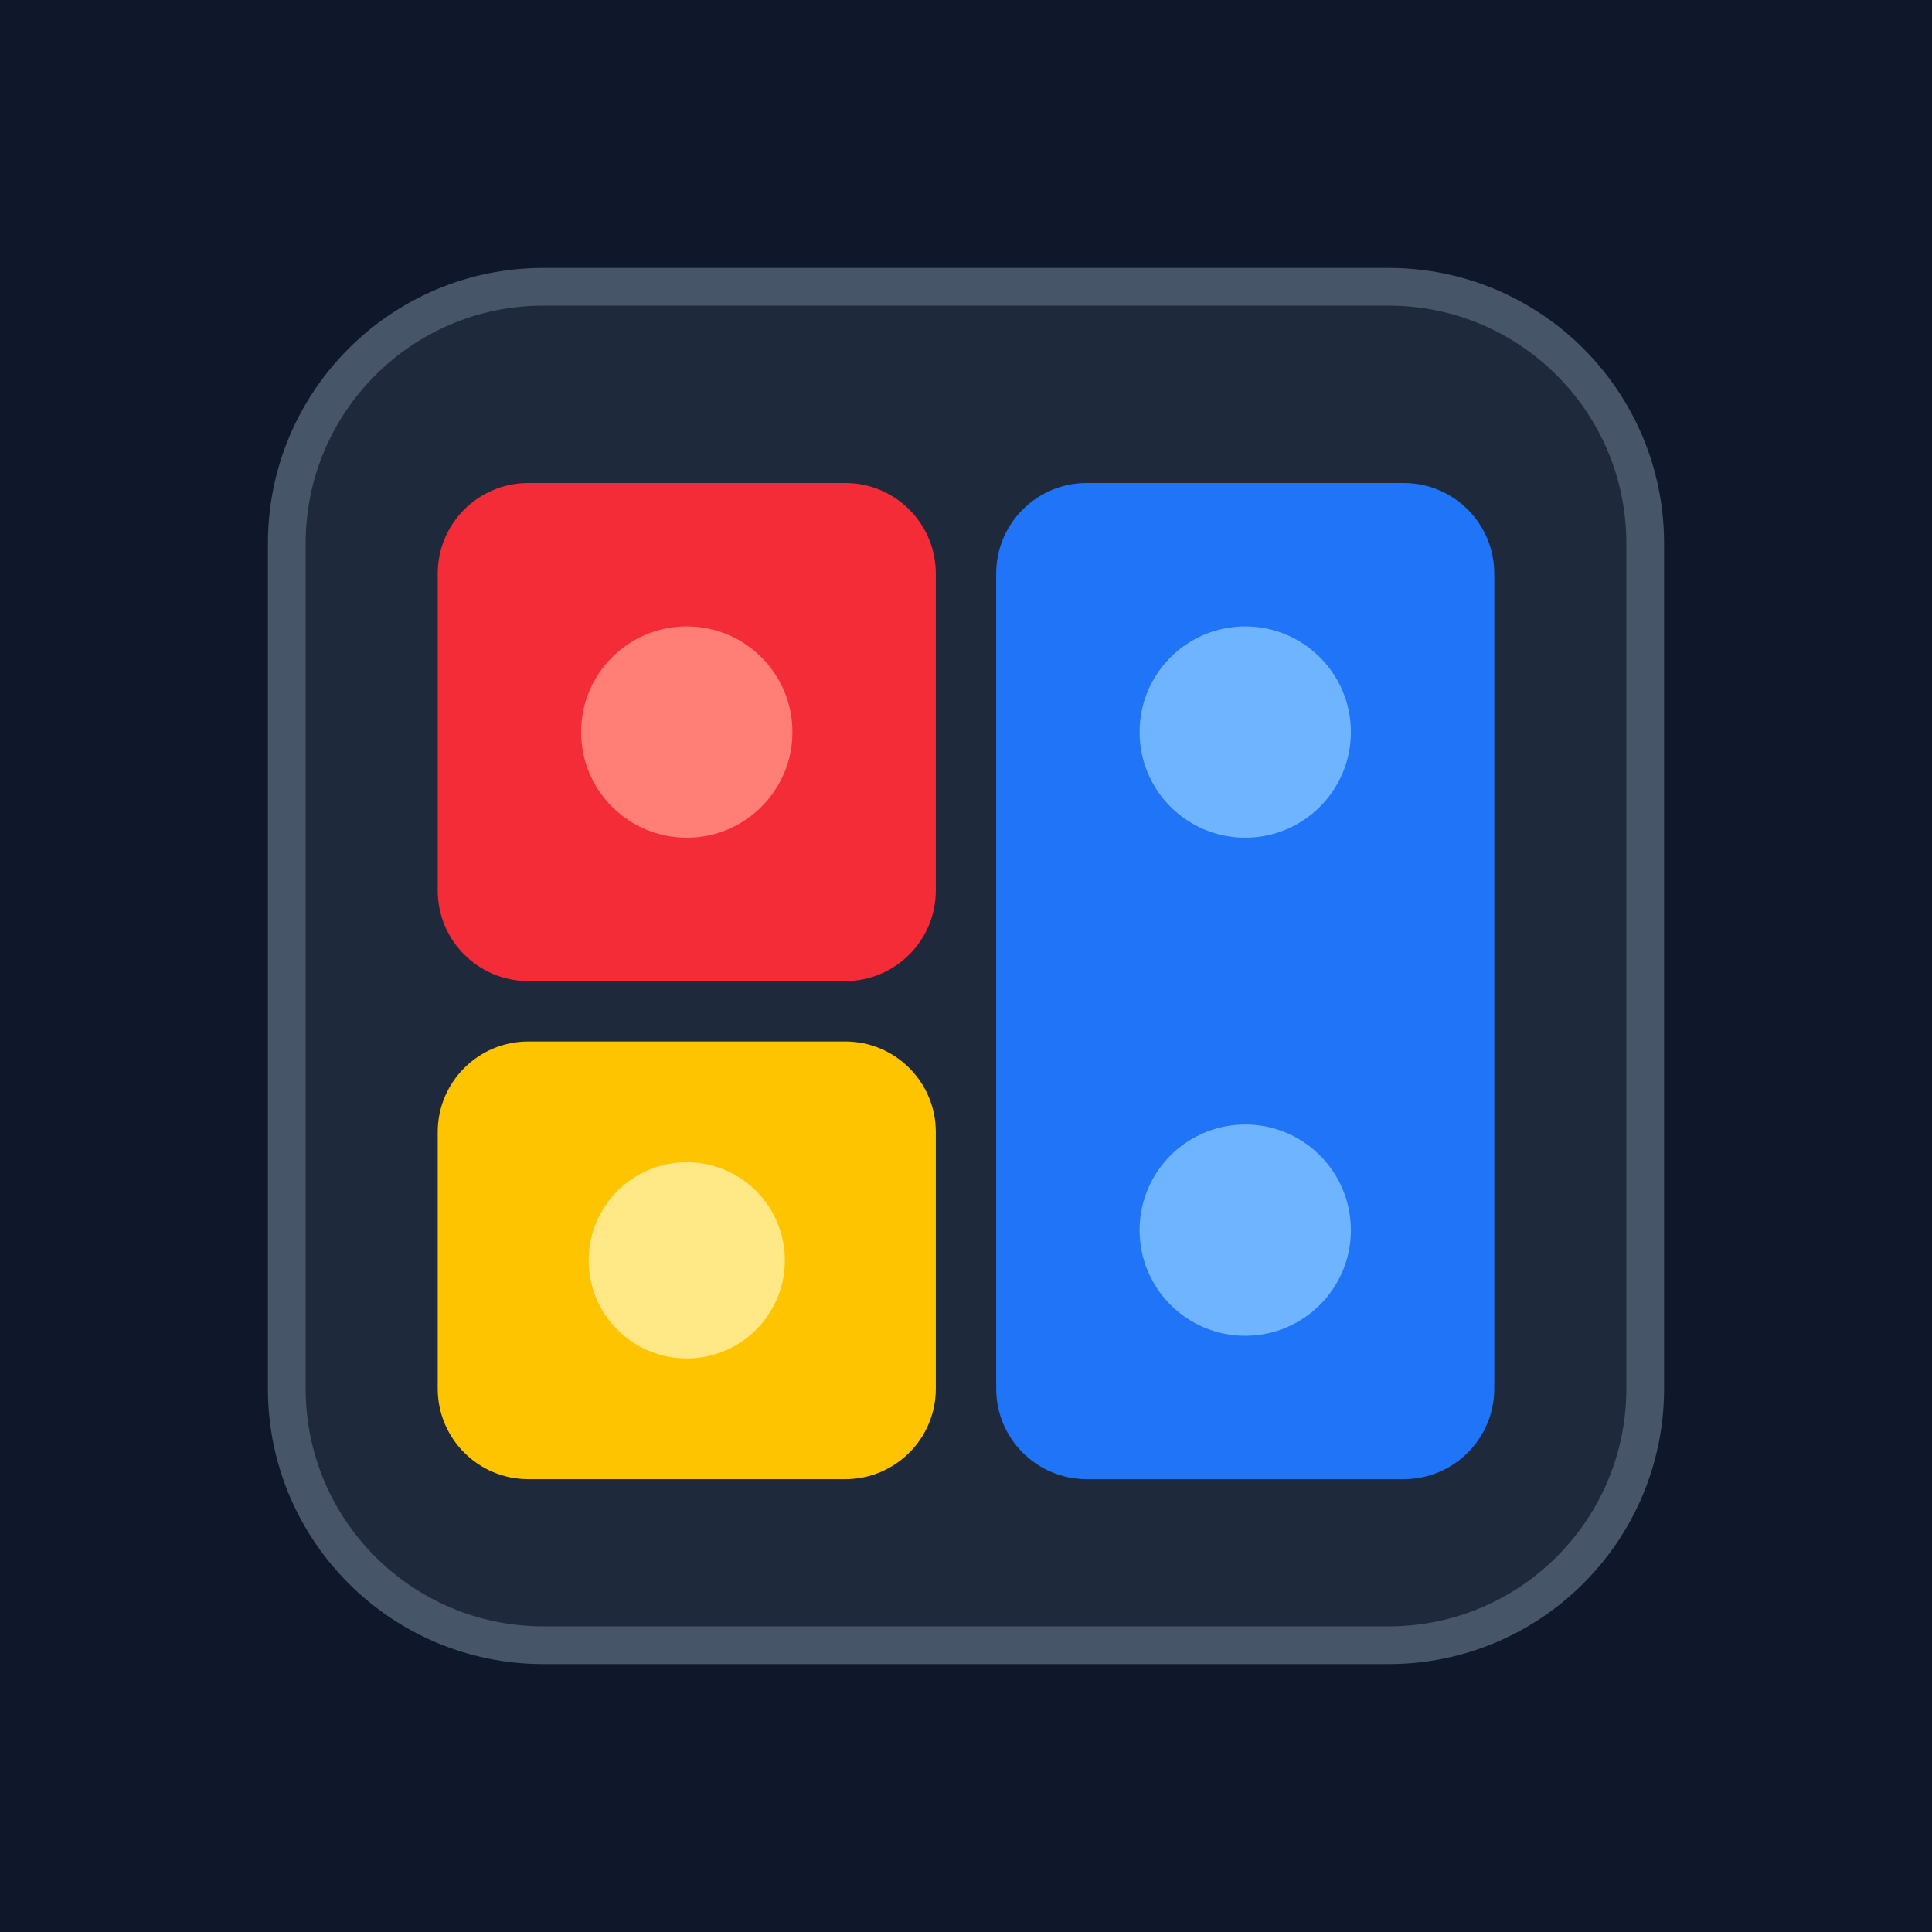
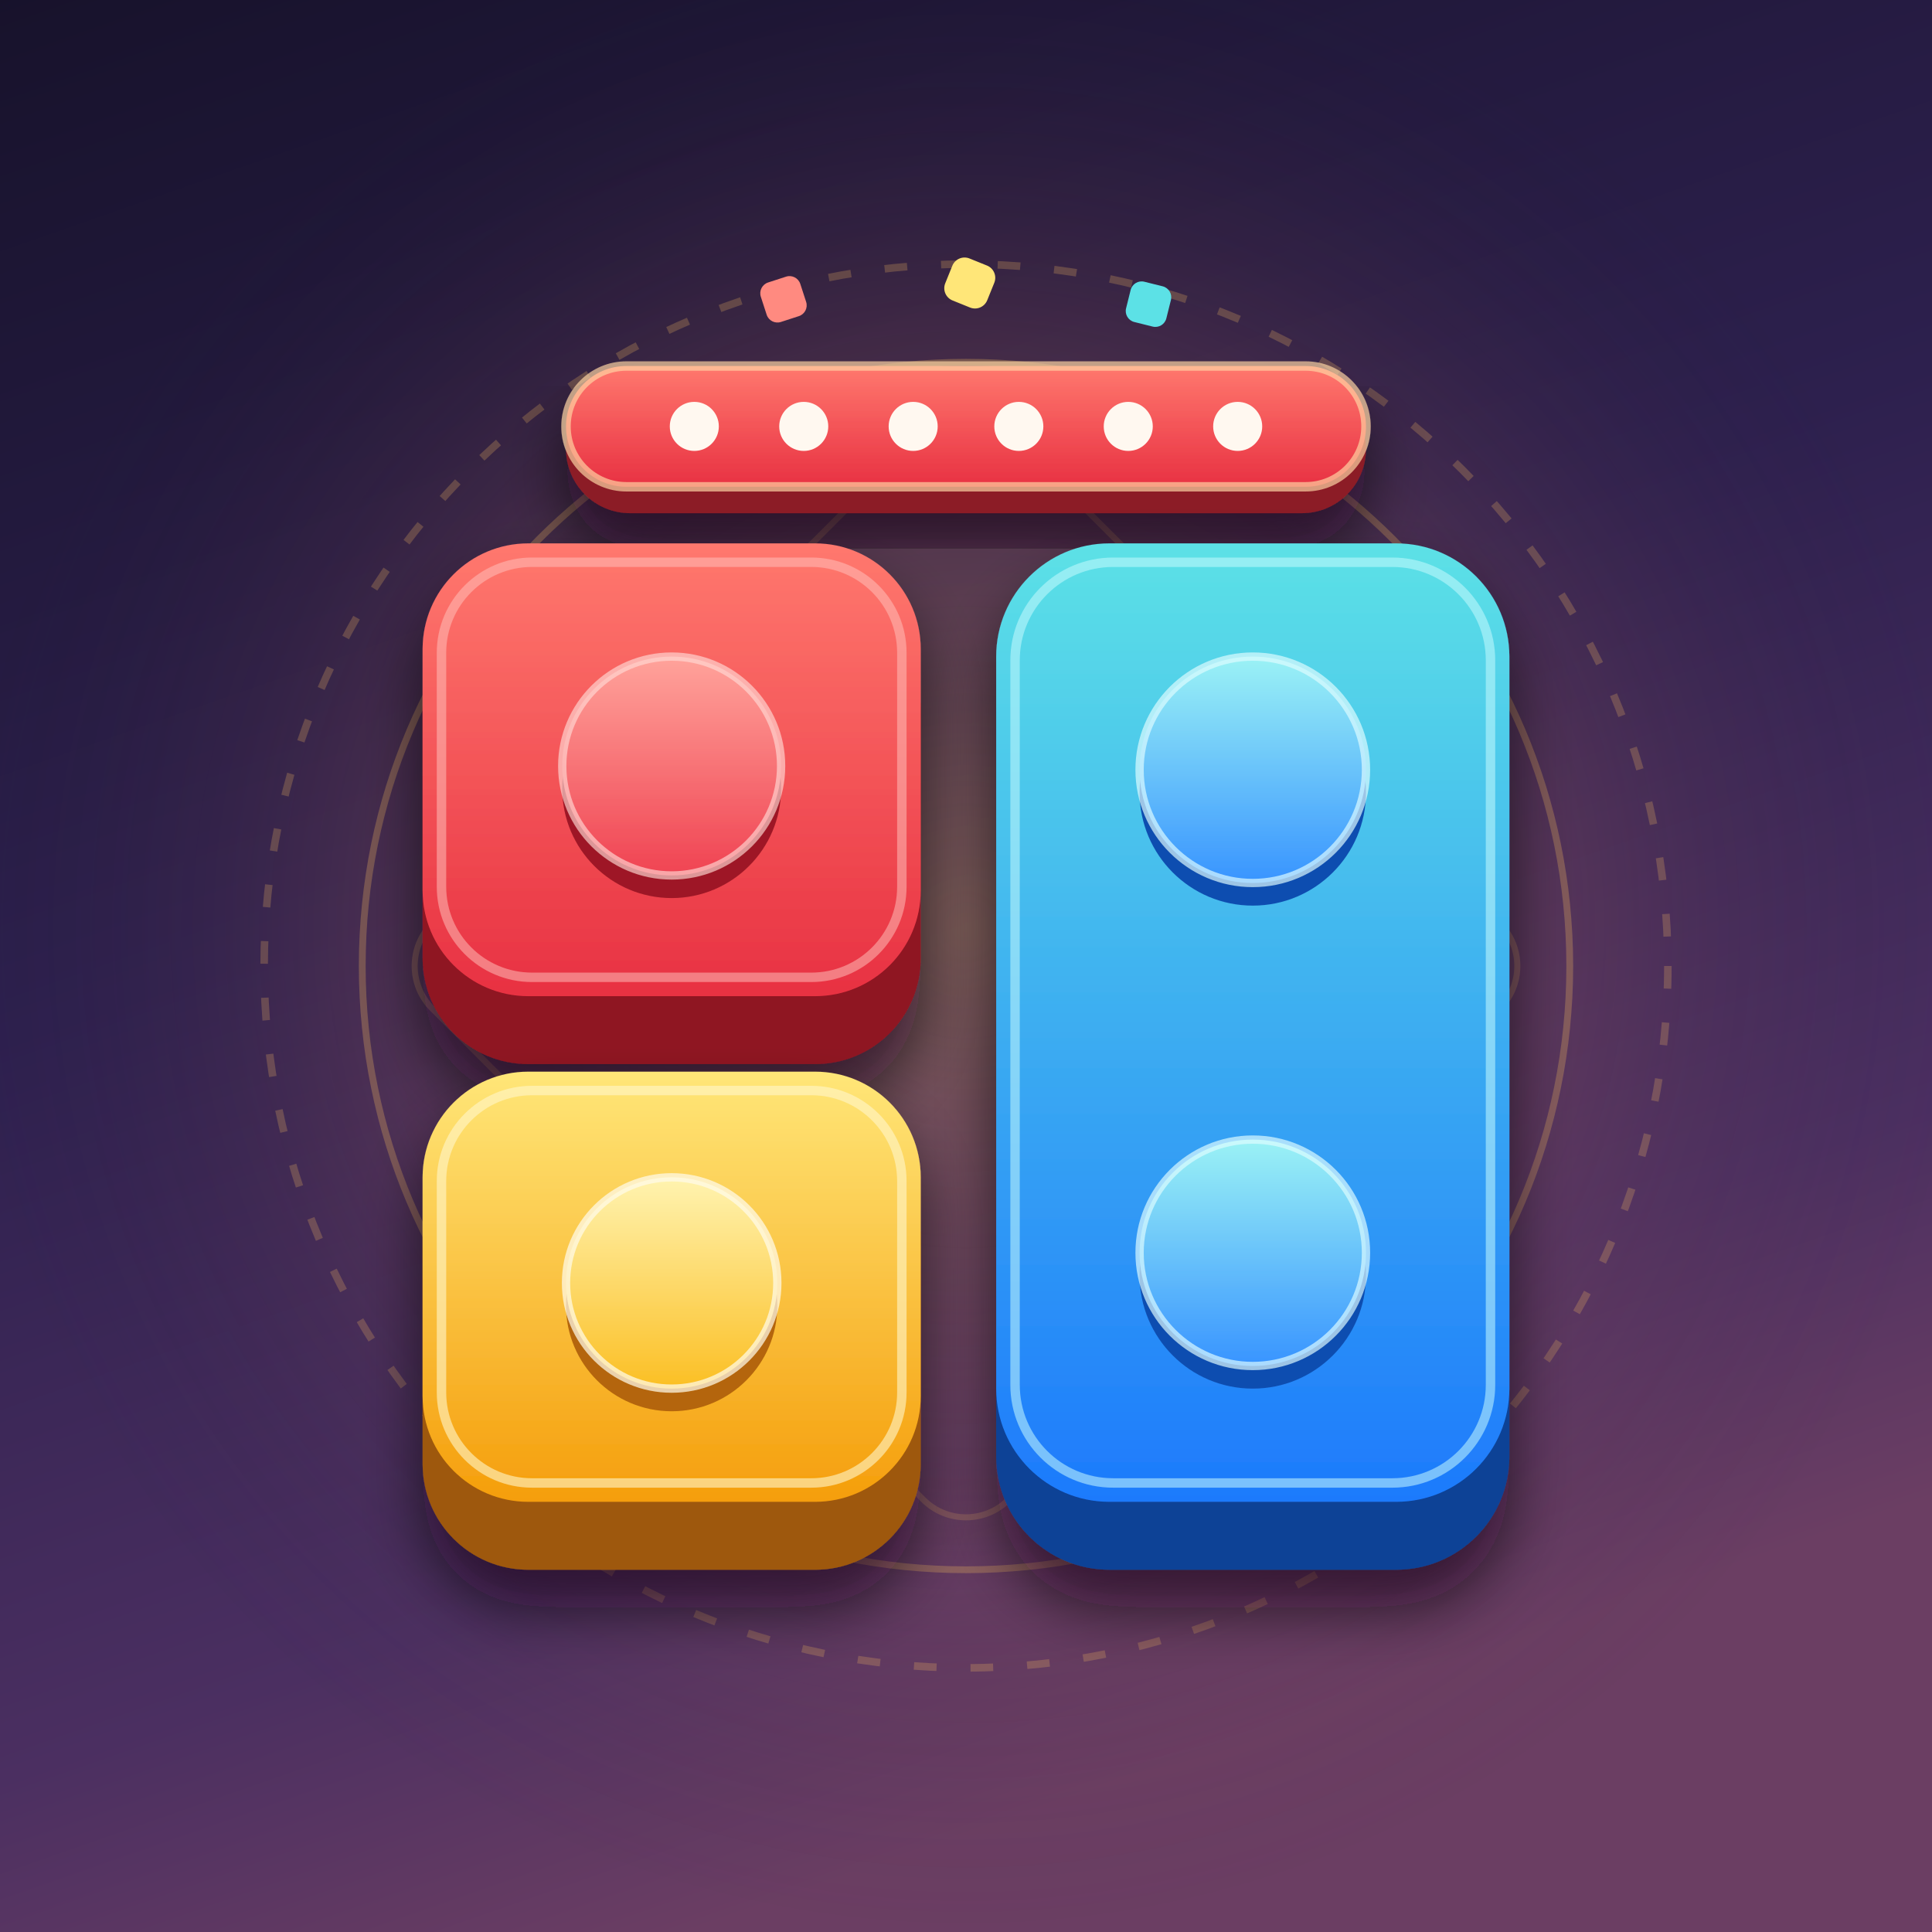
<svg xmlns="http://www.w3.org/2000/svg" viewBox="0 0 512 512" width="512" height="512">
-   <rect width="512" height="512" fill="#0F172A" />
-   <rect x="76" y="76" width="360" height="360" rx="68" fill="#1E293B" stroke="#475569" stroke-width="10" />
-   <rect x="116" y="128" width="132" height="132" rx="24" fill="#F42C38" />
-   <circle cx="182" cy="194" r="28" fill="#FF7E75" />
-   <rect x="264" y="128" width="132" height="264" rx="24" fill="#2074F8" />
-   <circle cx="330" cy="194" r="28" fill="#6EB4FF" />
-   <circle cx="330" cy="326" r="28" fill="#6EB4FF" />
-   <rect x="116" y="276" width="132" height="116" rx="24" fill="#FFC400" />
-   <circle cx="182" cy="334" r="26" fill="#FFE885" />
+   <defs>
+     <linearGradient id="sanctuarySky" x1="0" y1="0" x2="0.35" y2="1">
+       <stop offset="0%" stop-color="#17122B" />
+       <stop offset="48%" stop-color="#2D204E" />
+       <stop offset="82%" stop-color="#4B2F61" />
+       <stop offset="100%" stop-color="#6B3E63" />
+     </linearGradient>
+     <radialGradient id="sunburstGlow" cx="50%" cy="48%" r="52%">
+       <stop offset="0%" stop-color="#F6BD60" stop-opacity="0.36" />
+       <stop offset="58%" stop-color="#E07A5F" stop-opacity="0.15" />
+       <stop offset="100%" stop-color="#17122B" stop-opacity="0" />
+     </radialGradient>
+     <linearGradient id="coralFace" x1="0" y1="0" x2="0" y2="1">
+       <stop offset="0%" stop-color="#FF786E" />
+       <stop offset="100%" stop-color="#E83142" />
+     </linearGradient>
+     <linearGradient id="coralStud" x1="0" y1="0" x2="0" y2="1">
+       <stop offset="0%" stop-color="#FFA39B" />
+       <stop offset="100%" stop-color="#F04352" />
+     </linearGradient>
+     <linearGradient id="goldFace" x1="0" y1="0" x2="0" y2="1">
+       <stop offset="0%" stop-color="#FFE678" />
+       <stop offset="100%" stop-color="#F59E0B" />
+     </linearGradient>
+     <linearGradient id="goldStud" x1="0" y1="0" x2="0" y2="1">
+       <stop offset="0%" stop-color="#FFF3B0" />
+       <stop offset="100%" stop-color="#FBBF24" />
+     </linearGradient>
+     <linearGradient id="azureFace" x1="0" y1="0" x2="0" y2="1">
+       <stop offset="0%" stop-color="#5CE1E6" />
+       <stop offset="100%" stop-color="#1D7AFC" />
+     </linearGradient>
+     <linearGradient id="azureStud" x1="0" y1="0" x2="0" y2="1">
+       <stop offset="0%" stop-color="#9BF2F5" />
+       <stop offset="100%" stop-color="#3894FF" />
+     </linearGradient>
+     <filter id="blockShadow" x="-16%" y="-12%" width="132%" height="136%">
+       <feDropShadow dx="0" dy="10" stdDeviation="8" flood-color="#090614" flood-opacity="0.62" />
+     </filter>
+   </defs>
+   <rect width="512" height="512" fill="url(#sanctuarySky)" />
+   <rect width="512" height="512" fill="url(#sunburstGlow)" />
+   <g stroke="#F6BD60" fill="none">
+     <circle cx="256" cy="256" r="186" stroke-width="2" stroke-opacity="0.24" stroke-dasharray="6 9" />
+     <circle cx="256" cy="256" r="160" stroke-width="1.8" stroke-opacity="0.28" />
+     <rect x="148" y="148" width="216" height="216" rx="16" stroke-width="1.6" stroke-opacity="0.2" transform="rotate(45 256 256)" />
+   </g>
+   <g transform="translate(0, 10)">
+     <rect x="202" y="64" width="11" height="11" rx="3" fill="#FF8A80" transform="rotate(-18 207 69)" />
+     <rect x="251" y="59" width="12" height="12" rx="3.5" fill="#FFE678" transform="rotate(22 257 65)" />
+     <rect x="299" y="65" width="11" height="11" rx="3" fill="#5CE1E6" transform="rotate(14 304 70)" />
+     <g filter="url(#blockShadow)">
+       <rect x="150" y="92" width="212" height="34" rx="17" fill="#8C1D28" />
+       <rect x="150" y="87" width="212" height="32" rx="16" fill="url(#coralFace)" stroke="#FFD6A5" stroke-width="2.5" stroke-opacity="0.68" />
+       <circle cx="184" cy="103" r="6.5" fill="#FFF8F0" />
+       <circle cx="213" cy="103" r="6.5" fill="#FFF8F0" />
+       <circle cx="242" cy="103" r="6.5" fill="#FFF8F0" />
+       <circle cx="270" cy="103" r="6.5" fill="#FFF8F0" />
+       <circle cx="299" cy="103" r="6.5" fill="#FFF8F0" />
+       <circle cx="328" cy="103" r="6.5" fill="#FFF8F0" />
+     </g>
+     <g filter="url(#blockShadow)">
+       <rect x="112" y="150" width="132" height="122" rx="28" fill="#8F1522" />
+       <rect x="112" y="134" width="132" height="120" rx="28" fill="url(#coralFace)" />
+       <rect x="117" y="139" width="122" height="110" rx="24" fill="none" stroke="#FFC2BC" stroke-width="2.5" stroke-opacity="0.52" />
+       <circle cx="178" cy="199" r="29" fill="#9E1926" />
+       <circle cx="178" cy="193" r="29" fill="url(#coralStud)" stroke="#FFDAD6" stroke-width="2.2" stroke-opacity="0.65" />
+     </g>
+     <g filter="url(#blockShadow)">
+       <rect x="112" y="290" width="132" height="116" rx="28" fill="#9E5808" />
+       <rect x="112" y="274" width="132" height="114" rx="28" fill="url(#goldFace)" />
+       <rect x="117" y="279" width="122" height="104" rx="24" fill="none" stroke="#FFF6CC" stroke-width="2.5" stroke-opacity="0.6" />
+       <circle cx="178" cy="336" r="28" fill="#B46509" />
+       <circle cx="178" cy="330" r="28" fill="url(#goldStud)" stroke="#FFFBEB" stroke-width="2.2" stroke-opacity="0.72" />
+     </g>
+     <g filter="url(#blockShadow)">
+       <rect x="264" y="150" width="136" height="256" rx="30" fill="#0D4296" />
+       <rect x="264" y="134" width="136" height="254" rx="30" fill="url(#azureFace)" />
+       <rect x="269" y="139" width="126" height="244" rx="26" fill="none" stroke="#C4F9FC" stroke-width="2.5" stroke-opacity="0.55" />
+       <circle cx="332" cy="200" r="30" fill="#0F4EB0" />
+       <circle cx="332" cy="194" r="30" fill="url(#azureStud)" stroke="#E0FCFF" stroke-width="2.2" stroke-opacity="0.68" />
+       <circle cx="332" cy="328" r="30" fill="#0F4EB0" />
+       <circle cx="332" cy="322" r="30" fill="url(#azureStud)" stroke="#E0FCFF" stroke-width="2.2" stroke-opacity="0.68" />
+     </g>
+   </g>
</svg>
